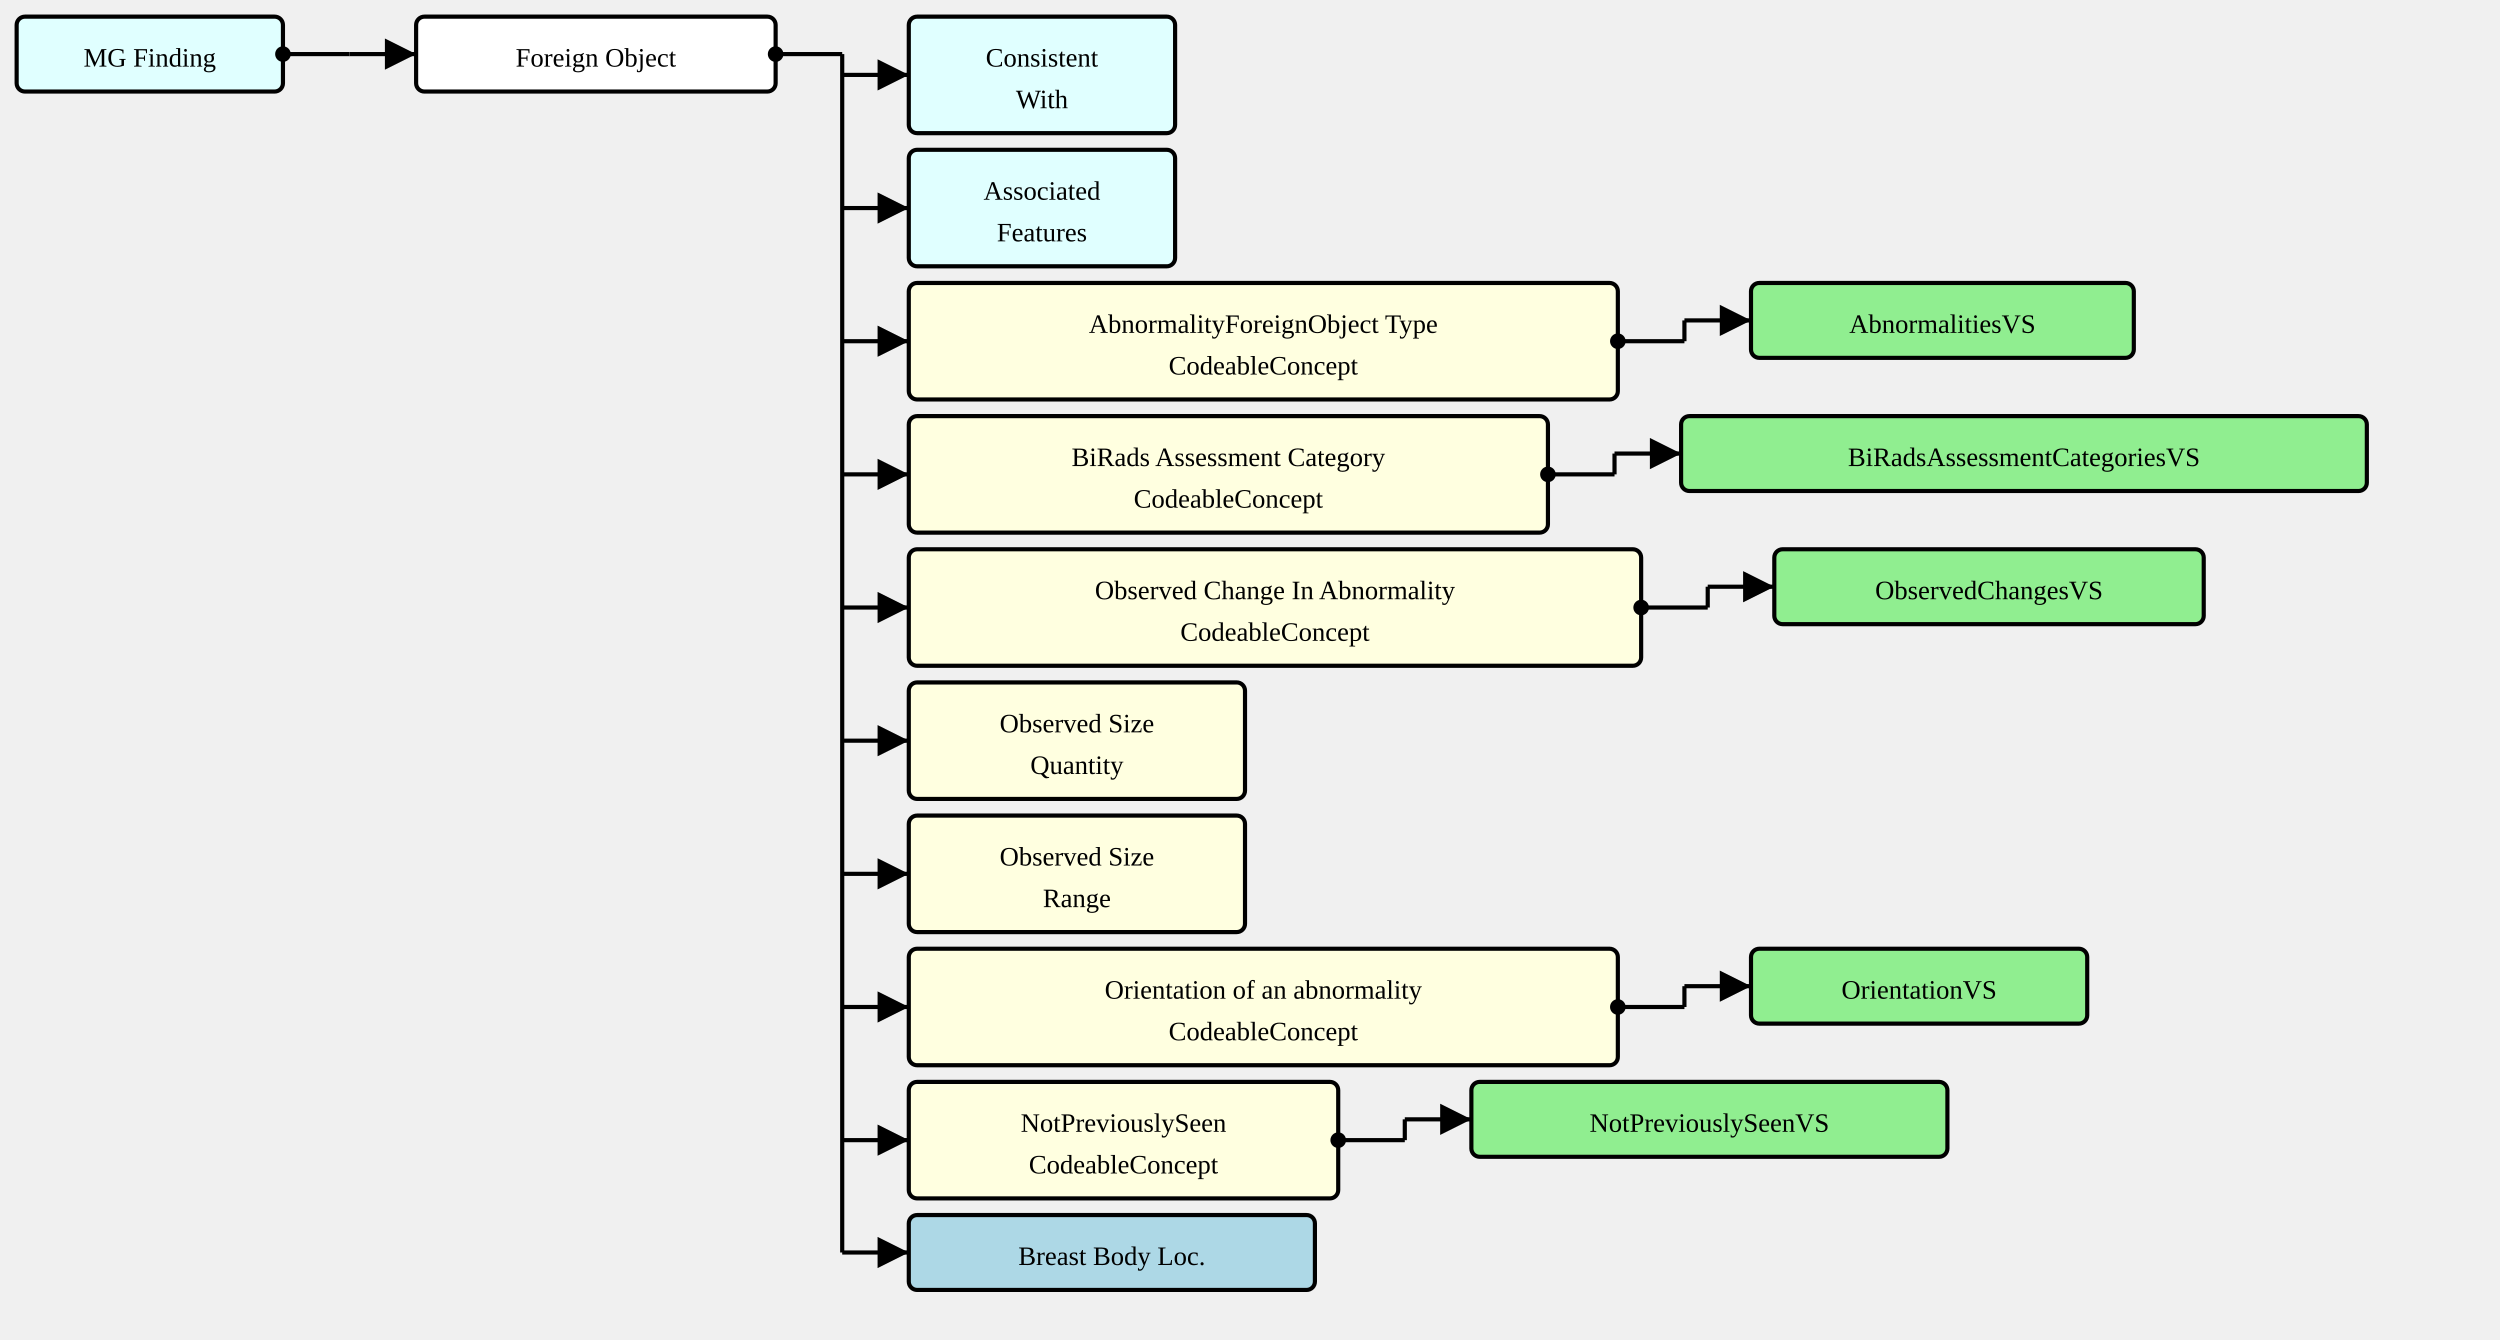
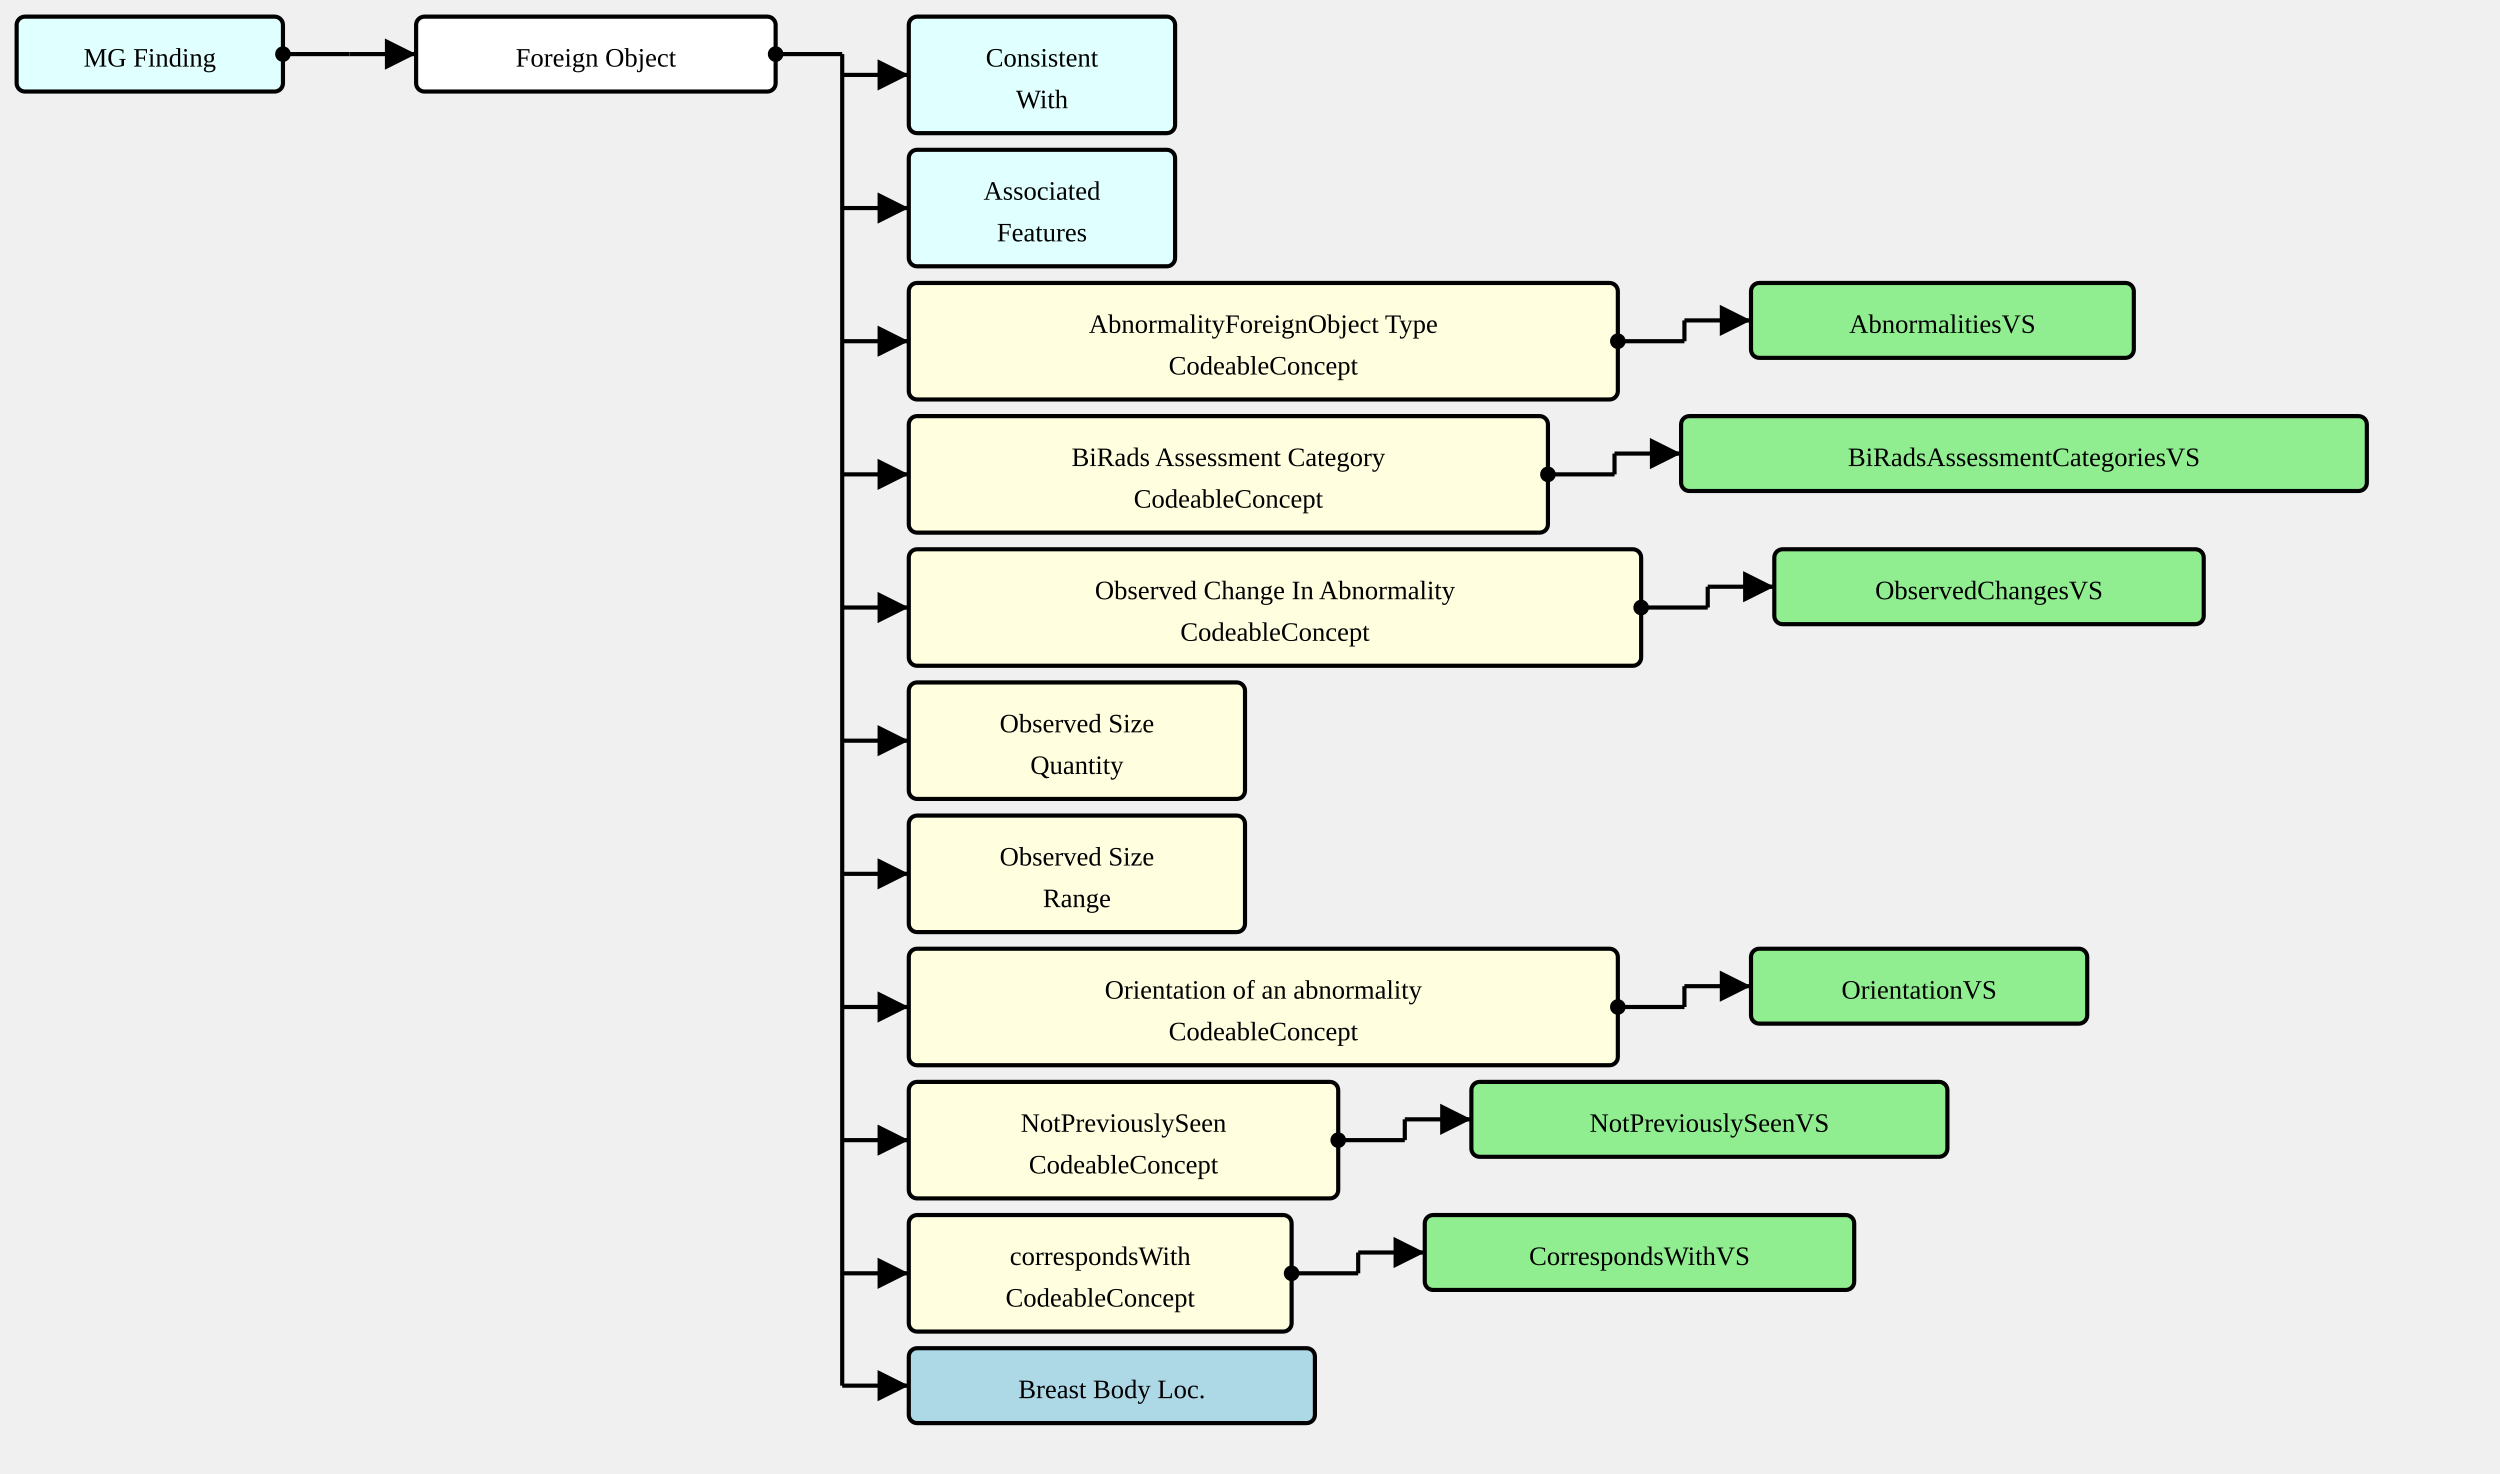
- <svg xmlns="http://www.w3.org/2000/svg" version="1.1" width="1126.5" height="603.75">
+ <svg xmlns="http://www.w3.org/2000/svg" version="1.1" width="1126.5" height="663.75">
  <defs>
    <marker id="arrowStart" markerWidth="3.75" markerHeight="3.75" markerUnits="px" refX="1.875" refY="1.875">
      <circle fill="Black" stroke-width="0" cx="1.875" cy="1.875" r="1.875" />
    </marker>
    <marker id="arrowEnd" markerWidth="7.5" markerHeight="7.5" markerUnits="px" refX="7.5" refY="3.75">
      <polygon fill="Black" stroke-width="0" points="0 0 7.5 3.75 0 7.5" />
    </marker>
  </defs>
  <g>
    <g transform="translate(7.5 7.5)">
      <rect fill="LightCyan" stroke="Black" stroke-width="1.875" x="0" y="0" width="120" height="33.75" rx="3.75" ry="3.75" />
      <a href="./StructureDefinition-MGFinding.html" target="_top">
        <text x="60" y="22.5" text-anchor="middle">MG Finding</text>
      </a>
    </g>
    <line stroke="Black" stroke-width="1.875" marker-end="url(#arrowEnd)" x1="157.5" y1="24.375" x2="187.5" y2="24.375" />
    <line stroke="Black" stroke-width="1.875" marker-start="url(#arrowStart)" x1="127.5" y1="24.375" x2="157.5" y2="24.375" />
    <line stroke="Black" stroke-width="1.875" x1="157.5" y1="24.375" x2="157.5" y2="24.375" />
  </g>
  <g>
    <g transform="translate(187.5 7.5)">
      <rect fill="White" stroke="Black" stroke-width="1.875" x="0" y="0" width="162" height="33.75" rx="3.75" ry="3.75" />
      <text x="81" y="22.5" text-anchor="middle">Foreign Object</text>
    </g>
    <line stroke="Black" stroke-width="1.875" marker-end="url(#arrowEnd)" x1="379.5" y1="33.75" x2="409.5" y2="33.75" />
    <line stroke="Black" stroke-width="1.875" marker-end="url(#arrowEnd)" x1="379.5" y1="93.75" x2="409.5" y2="93.75" />
    <line stroke="Black" stroke-width="1.875" marker-end="url(#arrowEnd)" x1="379.5" y1="153.75" x2="409.5" y2="153.75" />
    <line stroke="Black" stroke-width="1.875" marker-end="url(#arrowEnd)" x1="379.5" y1="213.75" x2="409.5" y2="213.75" />
    <line stroke="Black" stroke-width="1.875" marker-end="url(#arrowEnd)" x1="379.5" y1="273.75" x2="409.5" y2="273.75" />
    <line stroke="Black" stroke-width="1.875" marker-end="url(#arrowEnd)" x1="379.5" y1="333.75" x2="409.5" y2="333.75" />
    <line stroke="Black" stroke-width="1.875" marker-end="url(#arrowEnd)" x1="379.5" y1="393.75" x2="409.5" y2="393.75" />
    <line stroke="Black" stroke-width="1.875" marker-end="url(#arrowEnd)" x1="379.5" y1="453.75" x2="409.5" y2="453.75" />
    <line stroke="Black" stroke-width="1.875" marker-end="url(#arrowEnd)" x1="379.5" y1="513.75" x2="409.5" y2="513.75" />
-     <line stroke="Black" stroke-width="1.875" marker-end="url(#arrowEnd)" x1="379.5" y1="564.375" x2="409.5" y2="564.375" />
+     <line stroke="Black" stroke-width="1.875" marker-end="url(#arrowEnd)" x1="379.5" y1="573.75" x2="409.5" y2="573.75" />
+     <line stroke="Black" stroke-width="1.875" marker-end="url(#arrowEnd)" x1="379.5" y1="624.375" x2="409.5" y2="624.375" />
    <line stroke="Black" stroke-width="1.875" marker-start="url(#arrowStart)" x1="349.5" y1="24.375" x2="379.5" y2="24.375" />
-     <line stroke="Black" stroke-width="1.875" x1="379.5" y1="24.375" x2="379.5" y2="564.375" />
+     <line stroke="Black" stroke-width="1.875" x1="379.5" y1="24.375" x2="379.5" y2="624.375" />
  </g>
  <g>
    <g transform="translate(409.5 7.5)">
      <rect fill="LightCyan" stroke="Black" stroke-width="1.875" x="0" y="0" width="120" height="52.5" rx="3.75" ry="3.75" />
      <a href="./StructureDefinition-ConsistentWith.html" target="_top">
        <text x="60" y="22.5" text-anchor="middle">Consistent</text>
      </a>
      <a href="./StructureDefinition-ConsistentWith.html" target="_top">
        <text x="60" y="41.25" text-anchor="middle">With</text>
      </a>
    </g>
  </g>
  <g>
    <g transform="translate(409.5 67.5)">
      <rect fill="LightCyan" stroke="Black" stroke-width="1.875" x="0" y="0" width="120" height="52.5" rx="3.75" ry="3.75" />
      <a href="./StructureDefinition-AssociatedFeatures.html" target="_top">
        <text x="60" y="22.5" text-anchor="middle">Associated</text>
      </a>
      <a href="./StructureDefinition-AssociatedFeatures.html" target="_top">
        <text x="60" y="41.25" text-anchor="middle">Features</text>
      </a>
    </g>
  </g>
  <g>
    <g transform="translate(409.5 127.5)">
      <rect fill="LightYellow" stroke="Black" stroke-width="1.875" x="0" y="0" width="319.5" height="52.5" rx="3.75" ry="3.75" />
      <text x="159.75" y="22.5" text-anchor="middle">AbnormalityForeignObject Type</text>
      <text x="159.75" y="41.25" text-anchor="middle">CodeableConcept</text>
    </g>
    <line stroke="Black" stroke-width="1.875" marker-end="url(#arrowEnd)" x1="759" y1="144.375" x2="789" y2="144.375" />
    <line stroke="Black" stroke-width="1.875" marker-start="url(#arrowStart)" x1="729" y1="153.75" x2="759" y2="153.75" />
    <line stroke="Black" stroke-width="1.875" x1="759" y1="144.375" x2="759" y2="153.75" />
  </g>
  <g>
    <g transform="translate(789 127.5)">
      <rect fill="LightGreen" stroke="Black" stroke-width="1.875" x="0" y="0" width="172.5" height="33.75" rx="3.75" ry="3.75" />
      <a href="./ValueSet-AbnormalitiesVS.html" target="_top">
        <text x="86.25" y="22.5" text-anchor="middle">AbnormalitiesVS</text>
      </a>
    </g>
  </g>
  <g>
    <g transform="translate(409.5 187.5)">
      <rect fill="LightYellow" stroke="Black" stroke-width="1.875" x="0" y="0" width="288" height="52.5" rx="3.75" ry="3.75" />
      <text x="144" y="22.5" text-anchor="middle">BiRads Assessment Category</text>
      <text x="144" y="41.25" text-anchor="middle">CodeableConcept</text>
    </g>
    <line stroke="Black" stroke-width="1.875" marker-end="url(#arrowEnd)" x1="727.5" y1="204.375" x2="757.5" y2="204.375" />
    <line stroke="Black" stroke-width="1.875" marker-start="url(#arrowStart)" x1="697.5" y1="213.75" x2="727.5" y2="213.75" />
    <line stroke="Black" stroke-width="1.875" x1="727.5" y1="204.375" x2="727.5" y2="213.75" />
  </g>
  <g>
    <g transform="translate(757.5 187.5)">
      <rect fill="LightGreen" stroke="Black" stroke-width="1.875" x="0" y="0" width="309" height="33.75" rx="3.75" ry="3.75" />
      <a href="./ValueSet-BiRadsAssessmentCategoriesVS.html" target="_top">
        <text x="154.5" y="22.5" text-anchor="middle">BiRadsAssessmentCategoriesVS</text>
      </a>
    </g>
  </g>
  <g>
    <g transform="translate(409.5 247.5)">
      <rect fill="LightYellow" stroke="Black" stroke-width="1.875" x="0" y="0" width="330" height="52.5" rx="3.75" ry="3.75" />
      <text x="165" y="22.5" text-anchor="middle">Observed Change In Abnormality</text>
      <text x="165" y="41.25" text-anchor="middle">CodeableConcept</text>
    </g>
    <line stroke="Black" stroke-width="1.875" marker-end="url(#arrowEnd)" x1="769.5" y1="264.375" x2="799.5" y2="264.375" />
    <line stroke="Black" stroke-width="1.875" marker-start="url(#arrowStart)" x1="739.5" y1="273.75" x2="769.5" y2="273.75" />
    <line stroke="Black" stroke-width="1.875" x1="769.5" y1="264.375" x2="769.5" y2="273.75" />
  </g>
  <g>
    <g transform="translate(799.5 247.5)">
      <rect fill="LightGreen" stroke="Black" stroke-width="1.875" x="0" y="0" width="193.5" height="33.75" rx="3.75" ry="3.75" />
      <a href="./ValueSet-ObservedChangesVS.html" target="_top">
        <text x="96.75" y="22.5" text-anchor="middle">ObservedChangesVS</text>
      </a>
    </g>
  </g>
  <g>
    <g transform="translate(409.5 307.5)">
      <rect fill="LightYellow" stroke="Black" stroke-width="1.875" x="0" y="0" width="151.5" height="52.5" rx="3.75" ry="3.75" />
      <text x="75.75" y="22.5" text-anchor="middle">Observed Size</text>
      <text x="75.75" y="41.25" text-anchor="middle">Quantity</text>
    </g>
  </g>
  <g>
    <g transform="translate(409.5 367.5)">
      <rect fill="LightYellow" stroke="Black" stroke-width="1.875" x="0" y="0" width="151.5" height="52.5" rx="3.75" ry="3.75" />
      <text x="75.75" y="22.5" text-anchor="middle">Observed Size</text>
      <text x="75.75" y="41.25" text-anchor="middle">Range</text>
    </g>
  </g>
  <g>
    <g transform="translate(409.5 427.5)">
      <rect fill="LightYellow" stroke="Black" stroke-width="1.875" x="0" y="0" width="319.5" height="52.5" rx="3.75" ry="3.75" />
      <text x="159.75" y="22.5" text-anchor="middle">Orientation of an abnormality</text>
      <text x="159.75" y="41.25" text-anchor="middle">CodeableConcept</text>
    </g>
    <line stroke="Black" stroke-width="1.875" marker-end="url(#arrowEnd)" x1="759" y1="444.375" x2="789" y2="444.375" />
    <line stroke="Black" stroke-width="1.875" marker-start="url(#arrowStart)" x1="729" y1="453.75" x2="759" y2="453.75" />
    <line stroke="Black" stroke-width="1.875" x1="759" y1="444.375" x2="759" y2="453.75" />
  </g>
  <g>
    <g transform="translate(789 427.5)">
      <rect fill="LightGreen" stroke="Black" stroke-width="1.875" x="0" y="0" width="151.5" height="33.75" rx="3.75" ry="3.75" />
      <a href="./ValueSet-OrientationVS.html" target="_top">
        <text x="75.75" y="22.5" text-anchor="middle">OrientationVS</text>
      </a>
    </g>
  </g>
  <g>
    <g transform="translate(409.5 487.5)">
      <rect fill="LightYellow" stroke="Black" stroke-width="1.875" x="0" y="0" width="193.5" height="52.5" rx="3.75" ry="3.75" />
      <text x="96.75" y="22.5" text-anchor="middle">NotPreviouslySeen</text>
      <text x="96.75" y="41.25" text-anchor="middle">CodeableConcept</text>
    </g>
    <line stroke="Black" stroke-width="1.875" marker-end="url(#arrowEnd)" x1="633" y1="504.375" x2="663" y2="504.375" />
    <line stroke="Black" stroke-width="1.875" marker-start="url(#arrowStart)" x1="603" y1="513.75" x2="633" y2="513.75" />
    <line stroke="Black" stroke-width="1.875" x1="633" y1="504.375" x2="633" y2="513.75" />
  </g>
  <g>
    <g transform="translate(662.9999 487.5)">
      <rect fill="LightGreen" stroke="Black" stroke-width="1.875" x="0" y="0" width="214.5" height="33.75" rx="3.75" ry="3.75" />
      <a href="./ValueSet-NotPreviouslySeenVS.html" target="_top">
        <text x="107.25" y="22.5" text-anchor="middle">NotPreviouslySeenVS</text>
      </a>
    </g>
  </g>
  <g>
    <g transform="translate(409.5 547.5)">
+       <rect fill="LightYellow" stroke="Black" stroke-width="1.875" x="0" y="0" width="172.5" height="52.5" rx="3.75" ry="3.75" />
+       <text x="86.25" y="22.5" text-anchor="middle">correspondsWith</text>
+       <text x="86.25" y="41.25" text-anchor="middle">CodeableConcept</text>
+     </g>
+     <line stroke="Black" stroke-width="1.875" marker-end="url(#arrowEnd)" x1="612" y1="564.375" x2="642" y2="564.375" />
+     <line stroke="Black" stroke-width="1.875" marker-start="url(#arrowStart)" x1="582" y1="573.75" x2="612" y2="573.75" />
+     <line stroke="Black" stroke-width="1.875" x1="612" y1="564.375" x2="612" y2="573.75" />
+   </g>
+   <g>
+     <g transform="translate(642 547.5)">
+       <rect fill="LightGreen" stroke="Black" stroke-width="1.875" x="0" y="0" width="193.5" height="33.75" rx="3.75" ry="3.75" />
+       <a href="./ValueSet-CorrespondsWithVS.html" target="_top">
+         <text x="96.75" y="22.5" text-anchor="middle">CorrespondsWithVS</text>
+       </a>
+     </g>
+   </g>
+   <g>
+     <g transform="translate(409.5 607.5)">
      <rect fill="LightBlue" stroke="Black" stroke-width="1.875" x="0" y="0" width="183" height="33.75" rx="3.75" ry="3.75" />
      <a href="./StructureDefinition-BreastBodyLocationExtension.html" target="_top">
        <text x="91.5" y="22.5" text-anchor="middle">Breast Body Loc.</text>
      </a>
    </g>
  </g>
</svg>
